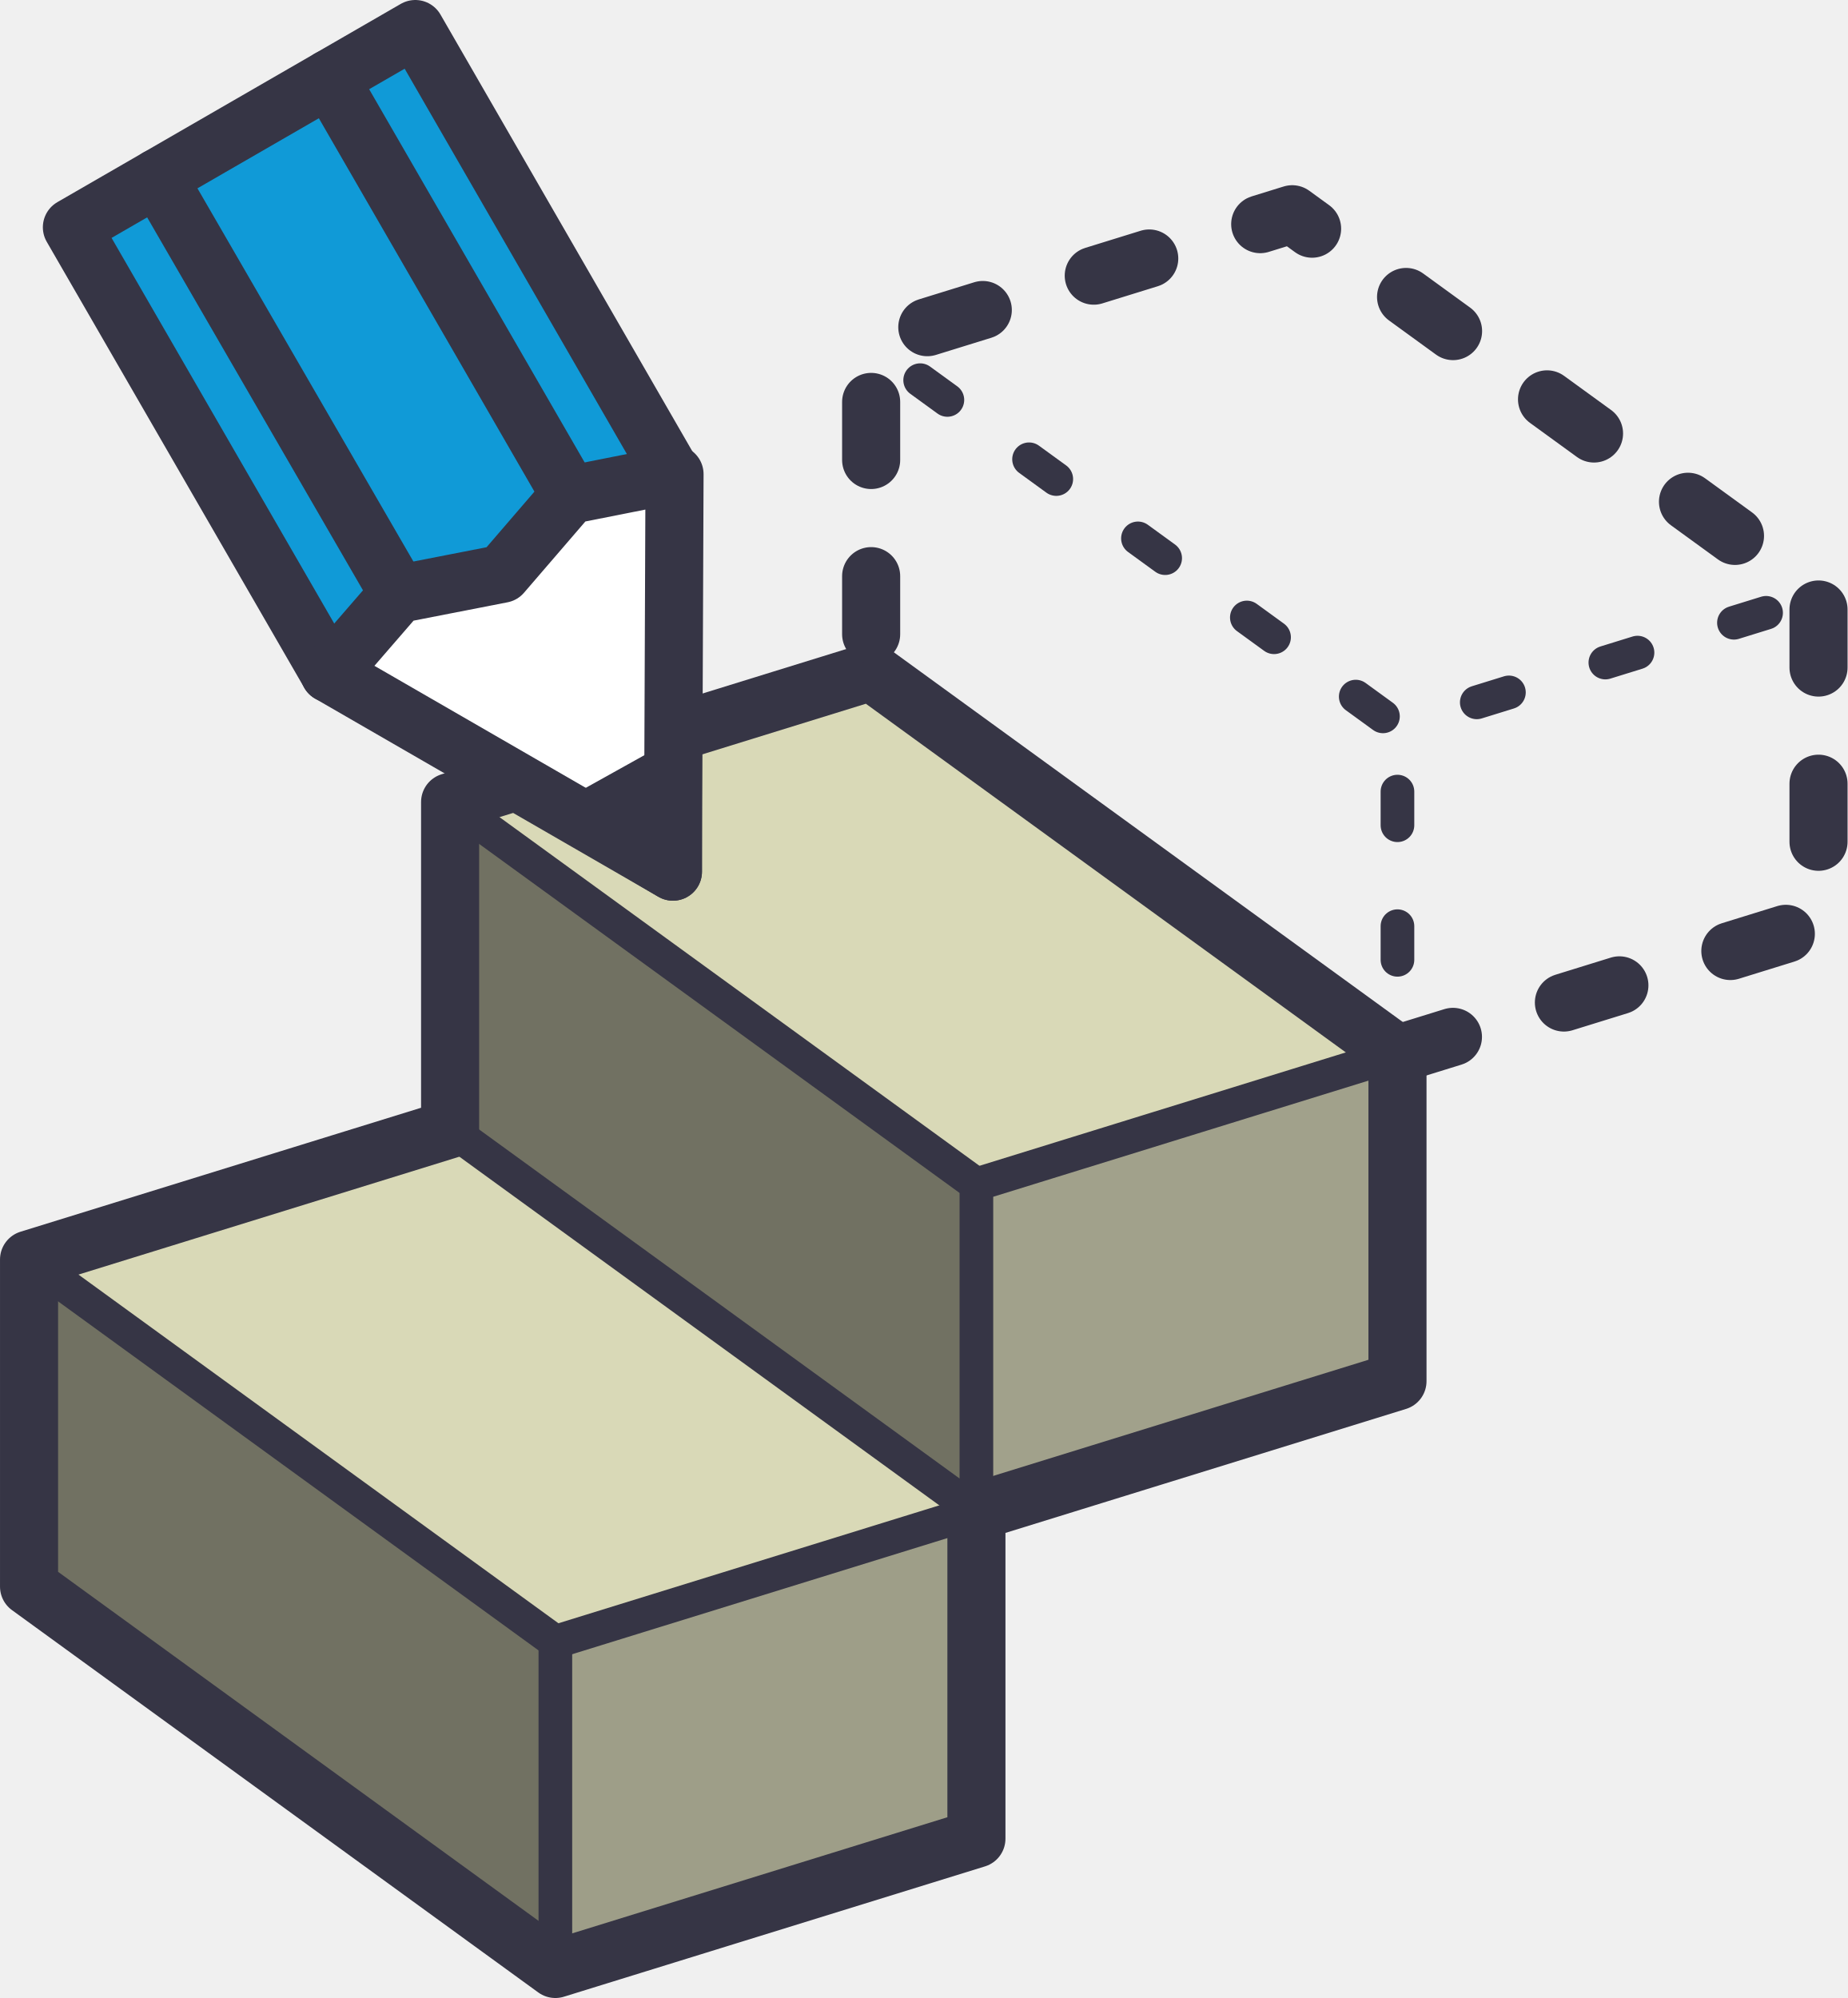
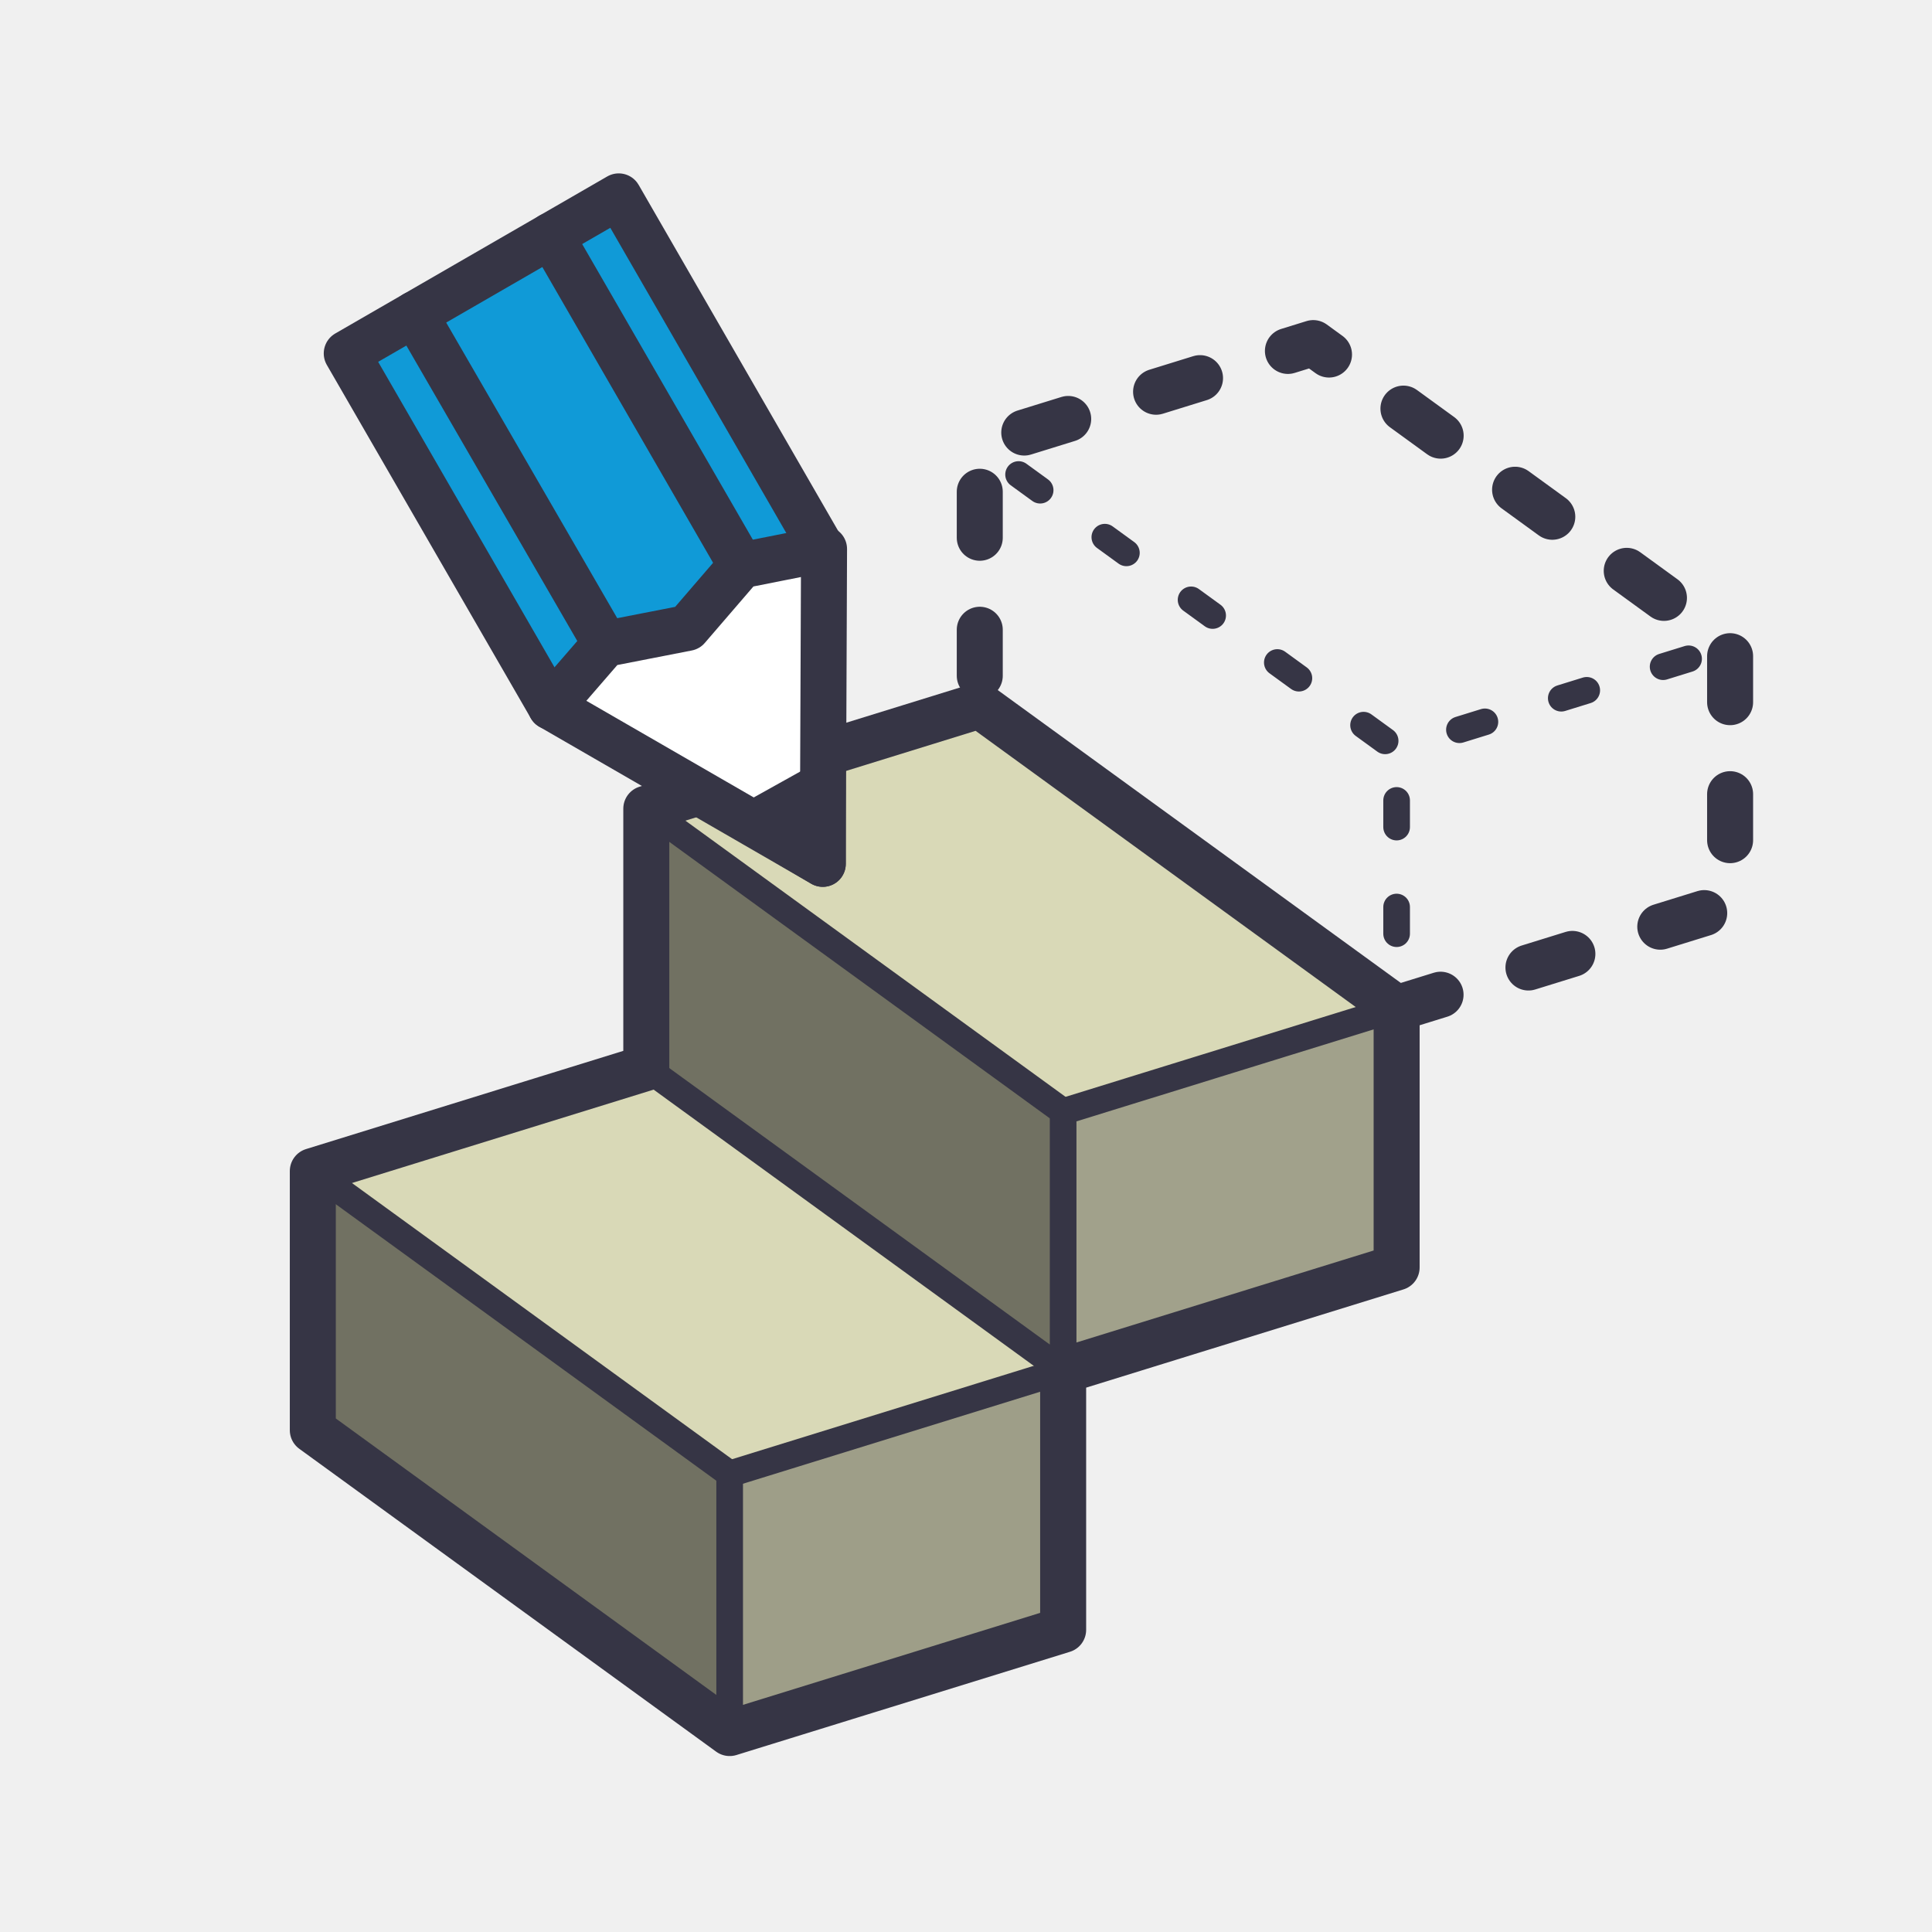
- <svg xmlns="http://www.w3.org/2000/svg" width="93.172mm" height="100.773mm" viewBox="0 0 93.172 100.773" version="1.1" id="svg1" xml:space="preserve">
+ <svg xmlns="http://www.w3.org/2000/svg" width="103.188mm" height="103.188mm" viewBox="0 0 103.188 103.188" version="1.1" id="svg1" xml:space="preserve">
  <defs id="defs1" />
-   <g id="layer2" transform="translate(-6.561286,-54.60919)">
-     <g id="g5-9" transform="translate(-92.83377,-10.14517)" style="display:inline">
+   <g id="layer2" transform="translate(-6.100547,-61.5917)">
+     <g id="g5-9" transform="matrix(0.8388163,0,0,0.8388163,-61.79514,16.5351)" style="display:inline">
      <path style="fill:#717162;fill-opacity:1;stroke:none;stroke-width:2.929;stroke-linecap:round;stroke-linejoin:round;stroke-miterlimit:4.1" d="m 100.86,144.779 v -16.5 l 26.542,19.284 v 16.5 z" id="path1-2" />
      <path style="fill:#717162;fill-opacity:1;stroke:none;stroke-width:2.929;stroke-linecap:round;stroke-linejoin:round;stroke-miterlimit:4.1" d="m 122.093,121.706 v -16.5 l 26.542,19.284 v 16.5 z" id="path1-6-4" />
      <path style="fill:#d9d9b7;fill-opacity:1;stroke:none;stroke-width:2.929;stroke-linecap:round;stroke-linejoin:round;stroke-miterlimit:4.1" d="m 100.86,128.279 21.234,-6.573 26.542,19.284 -21.234,6.573 z" id="path3-63" />
      <path style="fill:#d9d9b7;fill-opacity:1;stroke:none;stroke-width:2.929;stroke-linecap:round;stroke-linejoin:round;stroke-miterlimit:4.1" d="m 122.093,105.206 21.234,-6.573 26.542,19.284 -21.234,6.573 z" id="path3-1-0" />
      <path style="fill:#9e9e88;fill-opacity:1;stroke:none;stroke-width:2.929;stroke-linecap:round;stroke-linejoin:round;stroke-miterlimit:4.1" d="m 127.402,164.063 21.234,-6.573 v -16.5 l -21.234,6.573 z" id="path5-4" />
      <path style="fill:#9e9e88;fill-opacity:0.966;stroke:none;stroke-width:2.929;stroke-linecap:round;stroke-linejoin:round;stroke-miterlimit:4.1" d="m 148.635,140.99 21.234,-6.573 v -16.5 l -21.234,6.573 z" id="path5-8-9" />
    </g>
-     <g id="g21-0" transform="translate(-92.83377,-10.14517)" style="display:inline">
+     <g id="g21-0" transform="matrix(0.8388163,0,0,0.8388163,-61.79514,16.5351)" style="display:inline">
      <path style="fill:none;fill-opacity:1;stroke:#363545;stroke-width:1.697;stroke-linecap:round;stroke-linejoin:round;stroke-miterlimit:4.1;stroke-dasharray:none;stroke-opacity:1" d="m 127.402,164.063 v -16.5" id="path9-4" />
      <path style="fill:none;fill-opacity:1;stroke:#363545;stroke-width:1.697;stroke-linecap:round;stroke-linejoin:round;stroke-miterlimit:4.1;stroke-dasharray:none;stroke-opacity:1" d="m 148.635,140.99 -21.234,6.573" id="path11-6" />
      <path style="fill:none;fill-opacity:1;stroke:#363545;stroke-width:1.697;stroke-linecap:round;stroke-linejoin:round;stroke-miterlimit:4.1;stroke-dasharray:none;stroke-opacity:1" d="M 127.402,147.563 100.86,128.279" id="path13-9" />
      <path style="fill:none;fill-opacity:1;stroke:#363545;stroke-width:1.697;stroke-linecap:round;stroke-linejoin:round;stroke-miterlimit:4.1;stroke-dasharray:none;stroke-opacity:1" d="m 122.093,121.706 26.542,19.284 1e-5,-16.5 21.234,-6.573" id="path15-2" />
      <path style="fill:none;fill-opacity:1;stroke:#363545;stroke-width:1.697;stroke-linecap:round;stroke-linejoin:round;stroke-miterlimit:4.1;stroke-dasharray:none;stroke-opacity:1" d="M 148.635,124.49 122.093,105.206" id="path17-0" />
      <path style="fill:none;fill-opacity:1;stroke:#363545;stroke-width:1.697;stroke-linecap:round;stroke-linejoin:round;stroke-miterlimit:4.1;stroke-dasharray:1.697, 5.091;stroke-dashoffset:2.036;stroke-opacity:1" d="m 169.869,117.917 v -16.5" id="path19-1" />
      <path style="fill:none;fill-opacity:1;stroke:#363545;stroke-width:1.697;stroke-linecap:round;stroke-linejoin:round;stroke-miterlimit:4.1;stroke-dasharray:1.697, 5.091;stroke-dashoffset:3.733;stroke-opacity:1" d="m 143.327,82.133 26.542,19.284 21.234,-6.573" id="path21-4" />
      <path style="fill:none;fill-opacity:1;stroke:#363545;stroke-width:1.697;stroke-linecap:round;stroke-linejoin:round;stroke-miterlimit:4.1;stroke-dasharray:none;stroke-opacity:1" d="M 169.869,117.917 143.327,98.633" id="path23-1" />
    </g>
-     <g id="g22-6" style="display:inline" transform="translate(-92.83377,-10.14517)">
+     <g id="g22-6" style="display:inline" transform="matrix(0.8388163,0,0,0.8388163,-61.79514,16.5351)">
      <path style="fill:none;fill-opacity:1;stroke:#363545;stroke-width:2.929;stroke-linecap:round;stroke-linejoin:round;stroke-miterlimit:4.1;stroke-opacity:1" d="m 127.402,164.063 21.234,-6.573 v -16.5 l 21.234,-6.573 v -16.5 l -26.542,-19.284 -21.234,6.573 v 16.5 l -21.234,6.573 v 16.5 l 26.542,19.284" id="path7-0" />
      <path style="display:inline;fill:none;fill-opacity:1;stroke:#363545;stroke-width:2.929;stroke-linecap:round;stroke-linejoin:round;stroke-miterlimit:4.1;stroke-dasharray:2.929, 5.858;stroke-dashoffset:0;stroke-opacity:1" d="m 169.869,117.917 21.234,-6.573 V 94.844 l -26.542,-19.284 -21.234,6.573 v 16.5" id="path3098" />
    </g>
-     <g id="g41" transform="translate(-218.099,36.78278)">
+     <g id="g41" transform="matrix(0.8388163,0,0,0.8388163,-166.8697,55.89903)">
      <path style="fill:#109ad7;fill-opacity:1;stroke:#363545;stroke-width:2.929;stroke-linecap:round;stroke-linejoin:round;stroke-miterlimit:4.1;stroke-dasharray:none;stroke-opacity:1" d="M 241.276,51.79 228.286,29.29 245.604,19.291 258.582,41.798 Z" id="path35" />
      <path style="fill:#ffffff;fill-opacity:1;stroke:#363545;stroke-width:2.929;stroke-linecap:round;stroke-linejoin:round;stroke-miterlimit:4.1;stroke-dasharray:none;stroke-opacity:1" d="m 258.596,61.79 0.081,-20.047 -5.277,1.047 -3.424,3.977 -5.237,1.023 -3.464,4 z" id="path33" />
      <path style="fill:#edd800;fill-opacity:1;stroke:#363545;stroke-width:2.929;stroke-linecap:round;stroke-linejoin:round;stroke-miterlimit:4.1;stroke-dasharray:none;stroke-opacity:1" d="M 244.78,47.813 232.616,26.79" id="path37" />
      <path style="fill:#edd800;fill-opacity:1;stroke:#363545;stroke-width:2.929;stroke-linecap:round;stroke-linejoin:round;stroke-miterlimit:4.1;stroke-dasharray:none;stroke-opacity:1" d="m 253.4,42.79 -12.124,-21" id="path39" />
      <path style="fill:#363545;fill-opacity:1;stroke:#363545;stroke-width:2.929;stroke-linecap:round;stroke-linejoin:round;stroke-miterlimit:4.1;stroke-dasharray:none;stroke-opacity:1" d="m 258.582,56.798 -4.333,2.413 4.348,2.579 z" id="path41" />
    </g>
+     <rect style="display:inline;fill:none;stroke:#363545;stroke-width:1.21875e-08;stroke-linecap:round;stroke-linejoin:round;stroke-miterlimit:4.1;stroke-dasharray:none;stroke-dashoffset:7.697" id="rect3-7-16" width="103.188" height="103.188" x="6.101" y="61.592" />
  </g>
</svg>
